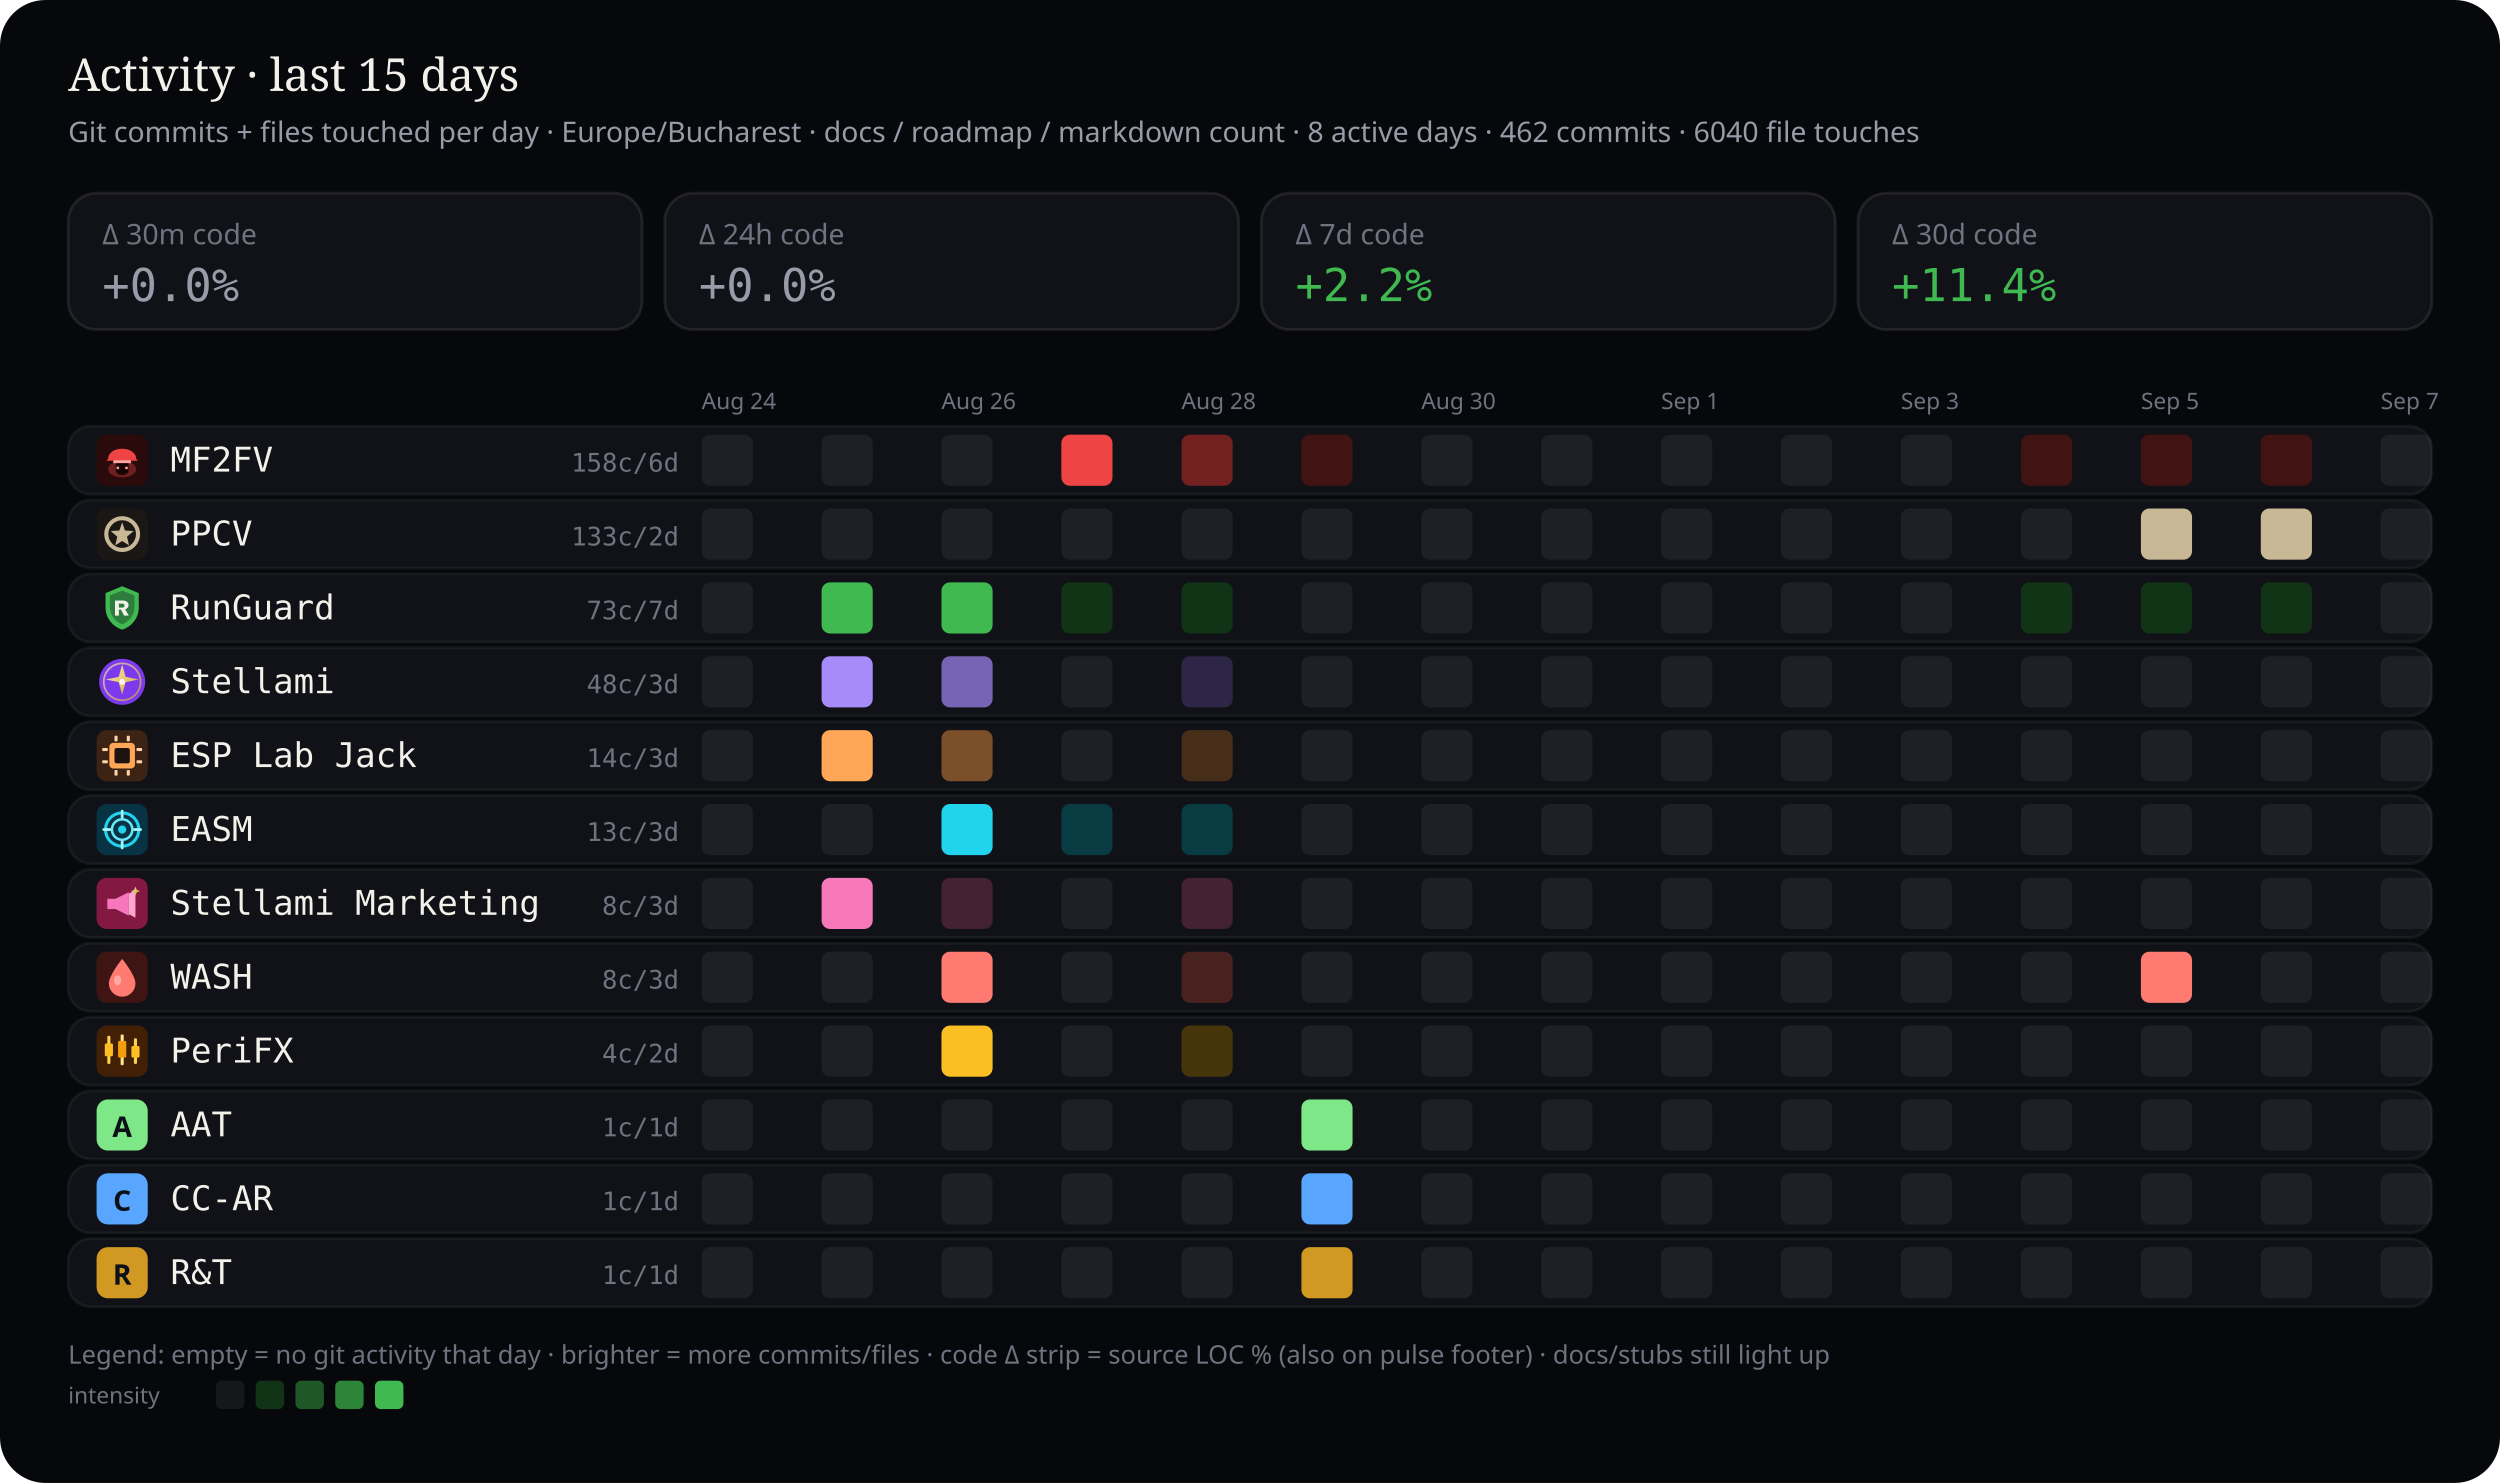
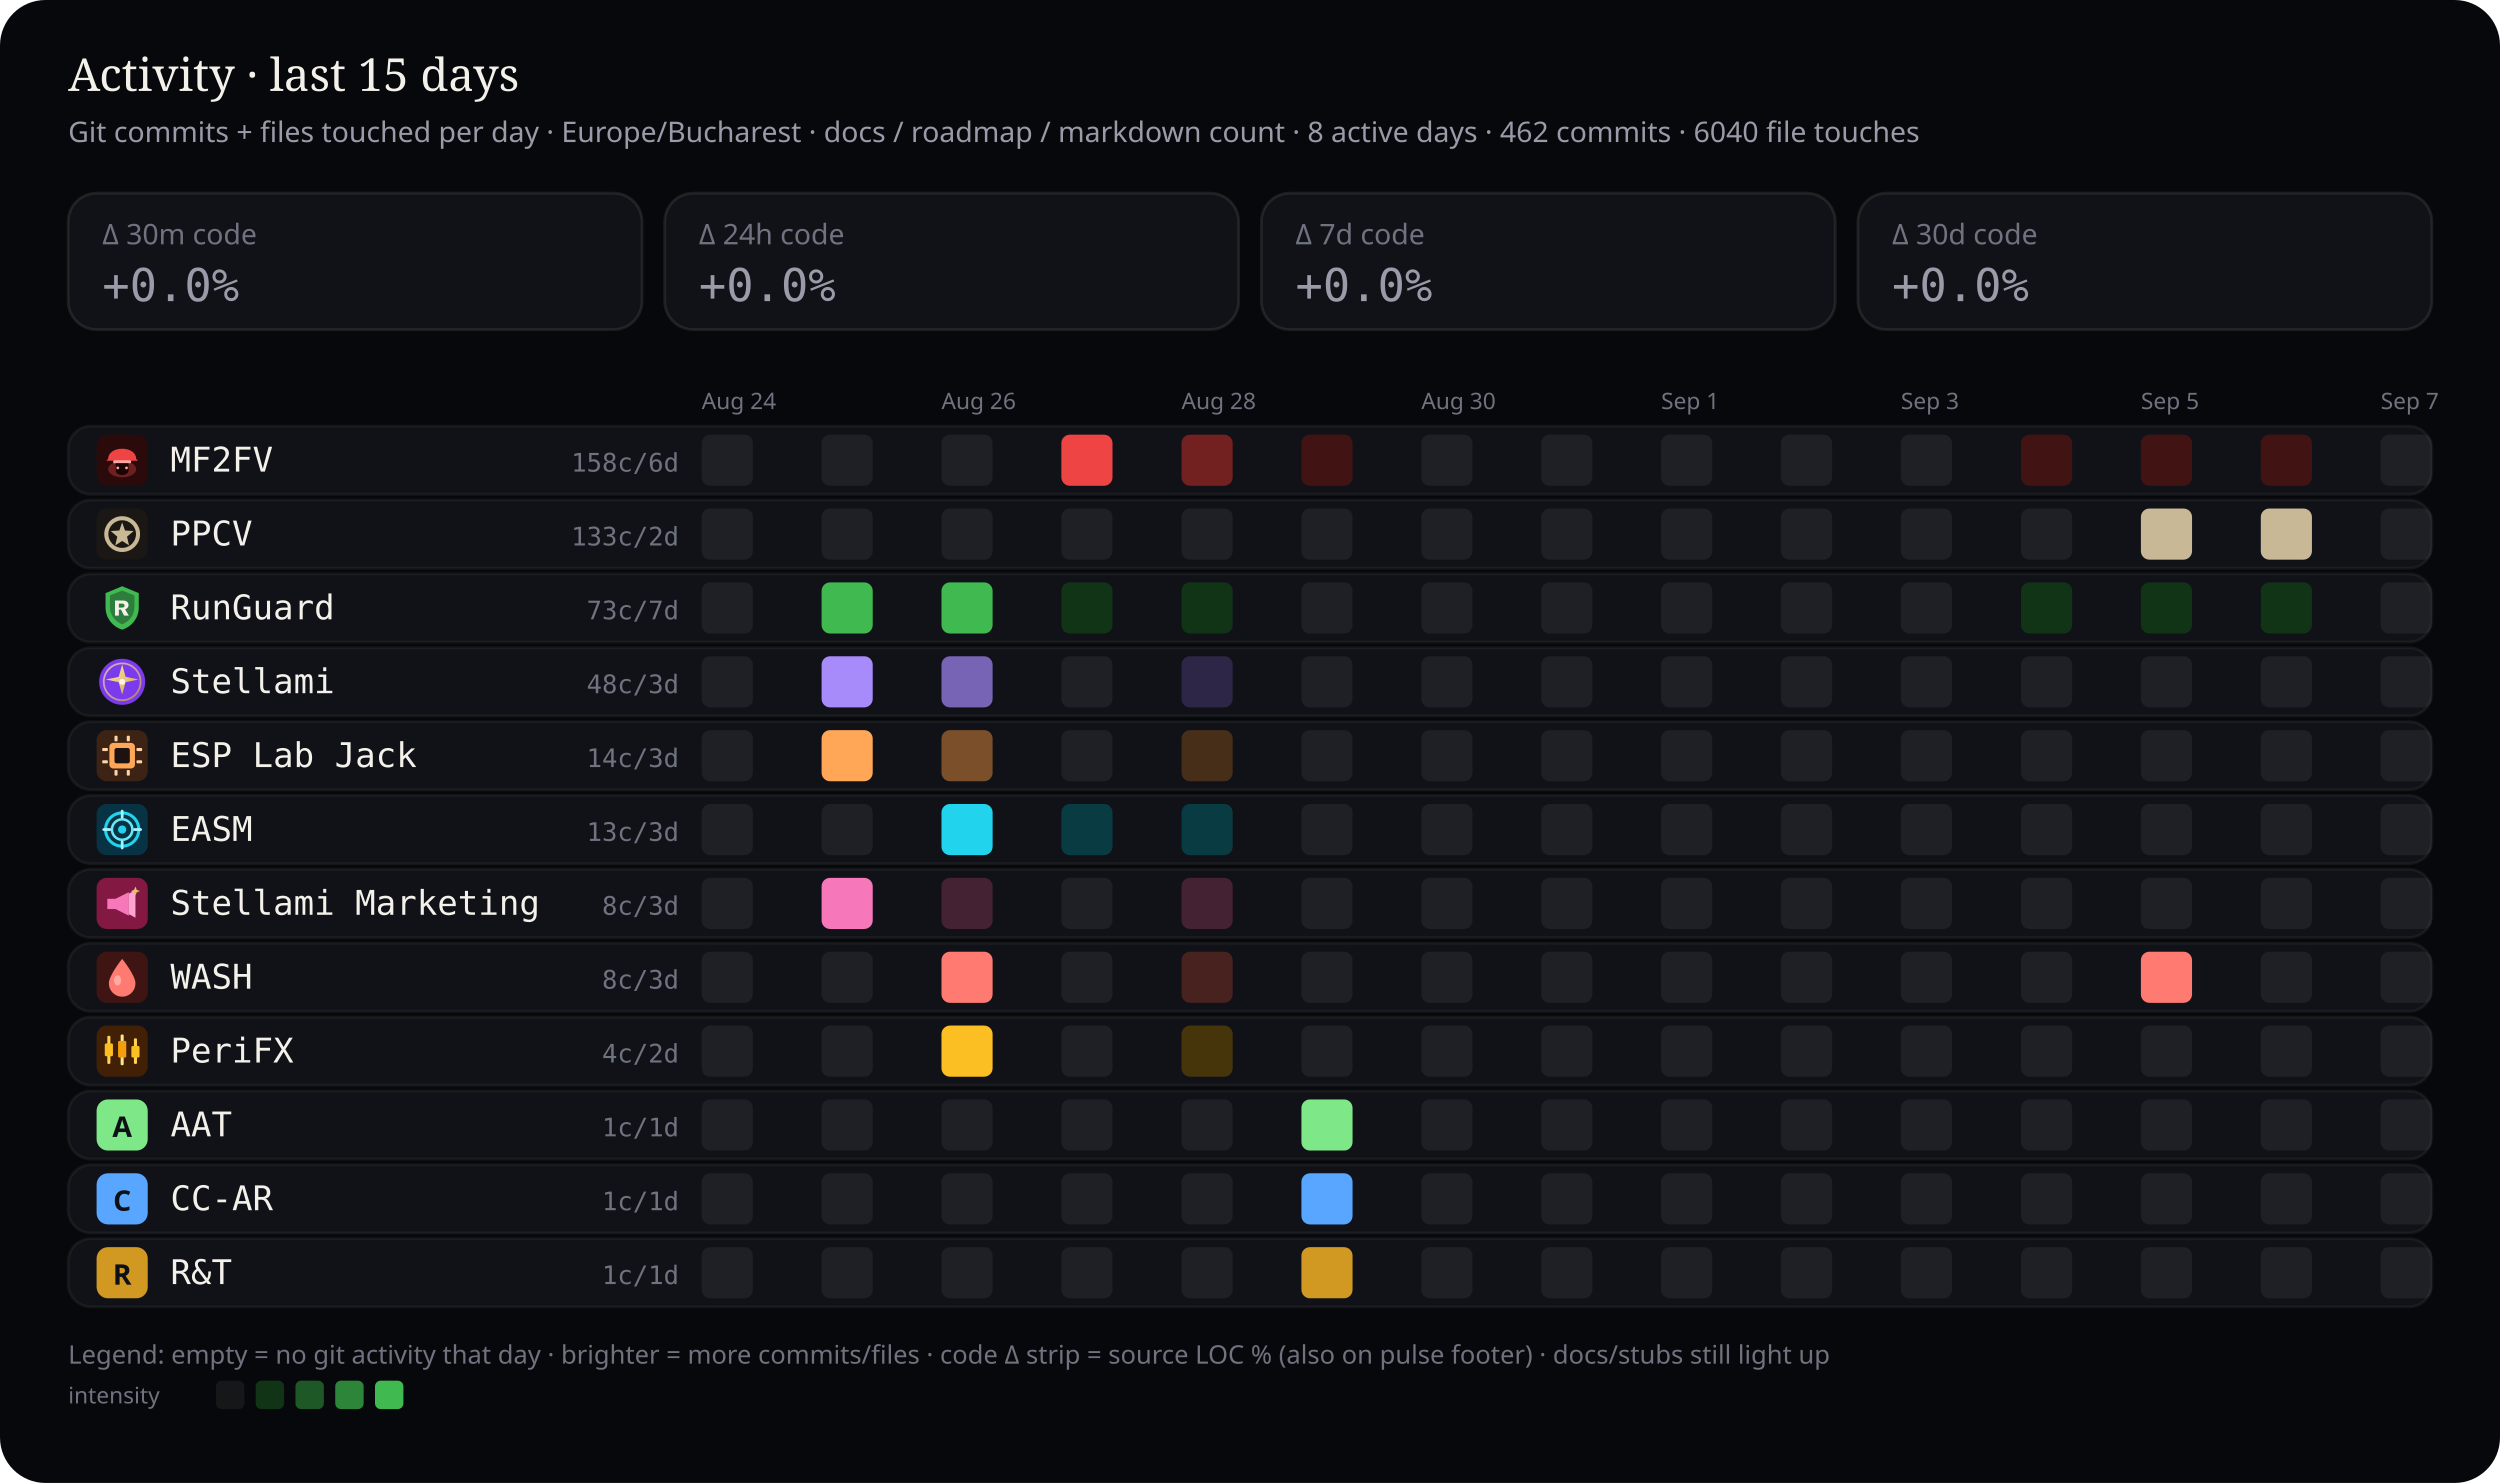
<svg xmlns="http://www.w3.org/2000/svg" viewBox="0 0 880 522" width="880" height="522" role="img" aria-label="Work activity last 15 days by stream — commits and files touched">
  <rect width="880" height="522" rx="16" fill="#07080b" />
  <text x="24" y="32" fill="#f4f1ea" font-size="16" font-family="ui-serif, Georgia, serif">Activity · last 15 days</text>
  <text x="24" y="50" fill="#9a9aa8" font-size="10" font-family="ui-sans-serif, system-ui, sans-serif">Git commits + files touched per day · Europe/Bucharest · docs / roadmap / markdown count · 8 active days · 462 commits · 6040 file touches</text>
  <defs>
    <clipPath id="wc-stream-label">
      <rect x="60.0" y="0" width="132.5" height="522" />
    </clipPath>
  </defs>
  <rect x="24" y="68" width="202" height="48" rx="10" fill="#101218" stroke="rgba(232,228,214,0.10)" />
  <text x="36" y="86" fill="#6f7380" font-size="10" font-family="ui-sans-serif, system-ui, sans-serif">Δ 30m code</text>
  <text x="36" y="106" fill="#9a9aa8" font-size="16" font-family="ui-monospace, SFMono-Regular, monospace">+0.0%</text>
  <rect x="234" y="68" width="202" height="48" rx="10" fill="#101218" stroke="rgba(232,228,214,0.10)" />
  <text x="246" y="86" fill="#6f7380" font-size="10" font-family="ui-sans-serif, system-ui, sans-serif">Δ 24h code</text>
  <text x="246" y="106" fill="#9a9aa8" font-size="16" font-family="ui-monospace, SFMono-Regular, monospace">+0.0%</text>
  <rect x="444" y="68" width="202" height="48" rx="10" fill="#101218" stroke="rgba(232,228,214,0.10)" />
  <text x="456" y="86" fill="#6f7380" font-size="10" font-family="ui-sans-serif, system-ui, sans-serif">Δ 7d code</text>
-   <text x="456" y="106" fill="#3fb950" font-size="16" font-family="ui-monospace, SFMono-Regular, monospace">+2.2%</text>
+   <text x="456" y="106" fill="#9a9aa8" font-size="16" font-family="ui-monospace, SFMono-Regular, monospace">+0.0%</text>
  <rect x="654" y="68" width="202" height="48" rx="10" fill="#101218" stroke="rgba(232,228,214,0.10)" />
  <text x="666" y="86" fill="#6f7380" font-size="10" font-family="ui-sans-serif, system-ui, sans-serif">Δ 30d code</text>
-   <text x="666" y="106" fill="#3fb950" font-size="16" font-family="ui-monospace, SFMono-Regular, monospace">+11.4%</text>
+   <text x="666" y="106" fill="#9a9aa8" font-size="16" font-family="ui-monospace, SFMono-Regular, monospace">+0.0%</text>
  <text x="247.0" y="144" fill="#6f7380" font-size="8" font-family="ui-sans-serif, system-ui, sans-serif">Aug 24</text>
  <text x="331.4" y="144" fill="#6f7380" font-size="8" font-family="ui-sans-serif, system-ui, sans-serif">Aug 26</text>
  <text x="415.9" y="144" fill="#6f7380" font-size="8" font-family="ui-sans-serif, system-ui, sans-serif">Aug 28</text>
  <text x="500.3" y="144" fill="#6f7380" font-size="8" font-family="ui-sans-serif, system-ui, sans-serif">Aug 30</text>
  <text x="584.7" y="144" fill="#6f7380" font-size="8" font-family="ui-sans-serif, system-ui, sans-serif">Sep 1</text>
  <text x="669.1" y="144" fill="#6f7380" font-size="8" font-family="ui-sans-serif, system-ui, sans-serif">Sep 3</text>
  <text x="753.6" y="144" fill="#6f7380" font-size="8" font-family="ui-sans-serif, system-ui, sans-serif">Sep 5</text>
  <text x="838.0" y="144" fill="#6f7380" font-size="8" font-family="ui-sans-serif, system-ui, sans-serif">Sep 7</text>
  <rect x="24" y="150" width="832" height="24" rx="8" fill="#101218" stroke="rgba(232,228,214,0.06)" />
  <g id="stream_logo_mf2fv" class="stream_logo" data-stream="mf2fv" transform="translate(34.0,153.0) scale(0.9)" opacity="1.0">
    <rect width="20" height="20" rx="4" fill="#2a0a0a" />
    <ellipse cx="10" cy="13.5" rx="5.5" ry="3.2" fill="#ef4444" opacity=".35" />
    <path fill="#ef4444" d="M4.5 9.5 C4.5 7.2 6.8 5.5 10 5.5 S15.5 7.2 15.5 9.5 L16.2 10.2 H3.8 Z" />
    <rect x="6.5" y="10" width="7" height="1.2" rx="0.4" fill="#fca5a5" />
    <path fill="#1a0505" d="M7.5 11.2 h5 v2.8 c0 1-1.1 1.8-2.5 1.8 s-2.5-.8-2.5-1.8 v-2.8z" />
    <circle cx="8.3" cy="13" r="0.55" fill="#fca5a5" />
    <circle cx="11.7" cy="13" r="0.55" fill="#fca5a5" />
  </g>
  <use class="stream_logo" data-stream="mf2fv" href="#stream_logo_mf2fv" x="34.0" y="153.0" width="18" height="18" opacity="0" />
  <text x="60" y="166" fill="#f4f1ea" font-size="12" font-family="ui-monospace, SFMono-Regular, monospace" clip-path="url(#wc-stream-label)">MF2FV</text>
  <text x="239" y="166" fill="#6f7380" font-size="9" text-anchor="end" font-family="ui-monospace, SFMono-Regular, monospace">158c/6d</text>
  <rect x="247.0" y="153.0" width="18.0" height="18.0" rx="3" fill="rgba(255,255,255,0.06)" />
  <rect x="289.2" y="153.0" width="18.0" height="18.0" rx="3" fill="rgba(255,255,255,0.06)" />
  <rect x="331.4" y="153.0" width="18.0" height="18.0" rx="3" fill="rgba(255,255,255,0.06)" />
  <rect x="373.6" y="153.0" width="18.0" height="18.0" rx="3" fill="#ef4444" />
  <rect x="415.9" y="153.0" width="18.0" height="18.0" rx="3" fill="#722020" />
  <rect x="458.1" y="153.0" width="18.0" height="18.0" rx="3" fill="#421313" />
  <rect x="500.3" y="153.0" width="18.0" height="18.0" rx="3" fill="rgba(255,255,255,0.06)" />
  <rect x="542.5" y="153.0" width="18.0" height="18.0" rx="3" fill="rgba(255,255,255,0.06)" />
  <rect x="584.7" y="153.0" width="18.0" height="18.0" rx="3" fill="rgba(255,255,255,0.06)" />
  <rect x="626.9" y="153.0" width="18.0" height="18.0" rx="3" fill="rgba(255,255,255,0.06)" />
  <rect x="669.1" y="153.0" width="18.0" height="18.0" rx="3" fill="rgba(255,255,255,0.06)" />
  <rect x="711.4" y="153.0" width="18.0" height="18.0" rx="3" fill="#421313" />
  <rect x="753.6" y="153.0" width="18.0" height="18.0" rx="3" fill="#421313" />
  <rect x="795.8" y="153.0" width="18.0" height="18.0" rx="3" fill="#421313" />
  <rect x="838.0" y="153.0" width="18.0" height="18.0" rx="3" fill="rgba(255,255,255,0.06)" />
  <rect x="24" y="176" width="832" height="24" rx="8" fill="#101218" stroke="rgba(232,228,214,0.06)" />
  <g id="stream_logo_ppcv" class="stream_logo" data-stream="ppcv" transform="translate(34.0,179.0) scale(0.9)" opacity="1.0">
    <rect width="20" height="20" rx="4" fill="#1a1714" />
    <circle cx="10" cy="10" r="6.2" fill="none" stroke="#c9b896" stroke-width="1.6" />
    <path fill="#c9b896" d="M10 5.4 L11.1 8.6 L14.5 8.8 L11.9 11 L12.7 14.4 L10 12.7 L7.3 14.4 L8.1 11 L5.5 8.8 L8.9 8.6 Z" />
  </g>
  <use class="stream_logo" data-stream="ppcv" href="#stream_logo_ppcv" x="34.0" y="179.0" width="18" height="18" opacity="0" />
  <text x="60" y="192" fill="#f4f1ea" font-size="12" font-family="ui-monospace, SFMono-Regular, monospace" clip-path="url(#wc-stream-label)">PPCV</text>
  <text x="239" y="192" fill="#6f7380" font-size="9" text-anchor="end" font-family="ui-monospace, SFMono-Regular, monospace">133c/2d</text>
  <rect x="247.0" y="179.0" width="18.0" height="18.0" rx="3" fill="rgba(255,255,255,0.06)" />
  <rect x="289.2" y="179.0" width="18.0" height="18.0" rx="3" fill="rgba(255,255,255,0.06)" />
  <rect x="331.4" y="179.0" width="18.0" height="18.0" rx="3" fill="rgba(255,255,255,0.06)" />
  <rect x="373.6" y="179.0" width="18.0" height="18.0" rx="3" fill="rgba(255,255,255,0.06)" />
  <rect x="415.9" y="179.0" width="18.0" height="18.0" rx="3" fill="rgba(255,255,255,0.06)" />
  <rect x="458.1" y="179.0" width="18.0" height="18.0" rx="3" fill="rgba(255,255,255,0.06)" />
  <rect x="500.3" y="179.0" width="18.0" height="18.0" rx="3" fill="rgba(255,255,255,0.06)" />
  <rect x="542.5" y="179.0" width="18.0" height="18.0" rx="3" fill="rgba(255,255,255,0.06)" />
  <rect x="584.7" y="179.0" width="18.0" height="18.0" rx="3" fill="rgba(255,255,255,0.06)" />
  <rect x="626.9" y="179.0" width="18.0" height="18.0" rx="3" fill="rgba(255,255,255,0.06)" />
  <rect x="669.1" y="179.0" width="18.0" height="18.0" rx="3" fill="rgba(255,255,255,0.06)" />
  <rect x="711.4" y="179.0" width="18.0" height="18.0" rx="3" fill="rgba(255,255,255,0.06)" />
  <rect x="753.6" y="179.0" width="18.0" height="18.0" rx="3" fill="#c9b896" />
  <rect x="795.8" y="179.0" width="18.0" height="18.0" rx="3" fill="#c9b896" />
  <rect x="838.0" y="179.0" width="18.0" height="18.0" rx="3" fill="rgba(255,255,255,0.06)" />
  <rect x="24" y="202" width="832" height="24" rx="8" fill="#101218" stroke="rgba(232,228,214,0.06)" />
  <g id="stream_logo_runguard" class="stream_logo" data-stream="runguard" transform="translate(34.0,205.0) scale(0.9)" opacity="1.0">
    <path fill="#3fb950" d="M10 1.5 L16.5 4.2 V9.8 C16.5 14.1 13.6 17.4 10 18.5 C6.4 17.4 3.5 14.1 3.5 9.8 V4.2 Z" />
    <path fill="#0d1117" fill-opacity=".35" d="M10 3.2 L14.8 5.1 V9.7 C14.8 12.9 12.6 15.4 10 16.4 C7.4 15.4 5.2 12.9 5.2 9.7 V5.1 Z" />
    <path fill="#f4f1ea" d="M7.2 7.1h3.1c1.35 0 2.2.7 2.2 1.75 0 .85-.5 1.45-1.35 1.65L12.6 13h-1.85l-1.2-2.35H8.7V13H7.2V7.1zm1.5 1.2v1.55h1.35c.55 0 .9-.28.9-.75s-.35-.8-.9-.8H8.7z" />
  </g>
  <use class="stream_logo" data-stream="runguard" href="#stream_logo_runguard" x="34.0" y="205.0" width="18" height="18" opacity="0" />
  <text x="60" y="218" fill="#f4f1ea" font-size="12" font-family="ui-monospace, SFMono-Regular, monospace" clip-path="url(#wc-stream-label)">RunGuard</text>
  <text x="239" y="218" fill="#6f7380" font-size="9" text-anchor="end" font-family="ui-monospace, SFMono-Regular, monospace">73c/7d</text>
  <rect x="247.0" y="205.0" width="18.0" height="18.0" rx="3" fill="rgba(255,255,255,0.06)" />
  <rect x="289.2" y="205.0" width="18.0" height="18.0" rx="3" fill="#3fb950" />
  <rect x="331.4" y="205.0" width="18.0" height="18.0" rx="3" fill="#3fb950" />
  <rect x="373.6" y="205.0" width="18.0" height="18.0" rx="3" fill="#113316" />
  <rect x="415.9" y="205.0" width="18.0" height="18.0" rx="3" fill="#113316" />
  <rect x="458.1" y="205.0" width="18.0" height="18.0" rx="3" fill="rgba(255,255,255,0.06)" />
  <rect x="500.3" y="205.0" width="18.0" height="18.0" rx="3" fill="rgba(255,255,255,0.06)" />
  <rect x="542.5" y="205.0" width="18.0" height="18.0" rx="3" fill="rgba(255,255,255,0.06)" />
  <rect x="584.7" y="205.0" width="18.0" height="18.0" rx="3" fill="rgba(255,255,255,0.06)" />
  <rect x="626.9" y="205.0" width="18.0" height="18.0" rx="3" fill="rgba(255,255,255,0.06)" />
  <rect x="669.1" y="205.0" width="18.0" height="18.0" rx="3" fill="rgba(255,255,255,0.06)" />
  <rect x="711.4" y="205.0" width="18.0" height="18.0" rx="3" fill="#113316" />
  <rect x="753.6" y="205.0" width="18.0" height="18.0" rx="3" fill="#113316" />
  <rect x="795.8" y="205.0" width="18.0" height="18.0" rx="3" fill="#113316" />
  <rect x="838.0" y="205.0" width="18.0" height="18.0" rx="3" fill="rgba(255,255,255,0.06)" />
  <rect x="24" y="228" width="832" height="24" rx="8" fill="#101218" stroke="rgba(232,228,214,0.06)" />
  <g id="stream_logo_stellami" class="stream_logo" data-stream="stellami" transform="translate(34.0,231.0) scale(0.9)" opacity="1.0">
    <defs>
      <linearGradient id="stream_logo_stellami-stellami-gold" x1="0%" y1="0%" x2="100%" y2="100%">
        <stop offset="0%" stop-color="#f5e6a8" />
        <stop offset="55%" stop-color="#e8c57a" />
        <stop offset="100%" stop-color="#c9a227" />
      </linearGradient>
    </defs>
    <circle cx="10" cy="10" r="9" fill="#7c3aed" />
    <circle cx="10" cy="10" r="7.2" fill="none" stroke="url(#stream_logo_stellami-stellami-gold)" stroke-width="0.7" opacity=".7" />
    <path fill="url(#stream_logo_stellami-stellami-gold)" d="M10 3.2 L11.35 8.05 L16.4 9.1 L11.35 10.15 L10 15 L8.65 10.15 L3.6 9.1 L8.65 8.05 Z" />
    <circle cx="10" cy="10" r="1.15" fill="#fff8e8" />
  </g>
  <use class="stream_logo" data-stream="stellami" href="#stream_logo_stellami" x="34.0" y="231.0" width="18" height="18" opacity="0" />
  <text x="60" y="244" fill="#f4f1ea" font-size="12" font-family="ui-monospace, SFMono-Regular, monospace" clip-path="url(#wc-stream-label)">Stellami</text>
  <text x="239" y="244" fill="#6f7380" font-size="9" text-anchor="end" font-family="ui-monospace, SFMono-Regular, monospace">48c/3d</text>
  <rect x="247.0" y="231.0" width="18.0" height="18.0" rx="3" fill="rgba(255,255,255,0.06)" />
  <rect x="289.2" y="231.0" width="18.0" height="18.0" rx="3" fill="#a78bfa" />
  <rect x="331.4" y="231.0" width="18.0" height="18.0" rx="3" fill="#7864b4" />
  <rect x="373.6" y="231.0" width="18.0" height="18.0" rx="3" fill="rgba(255,255,255,0.06)" />
  <rect x="415.9" y="231.0" width="18.0" height="18.0" rx="3" fill="#2e2646" />
  <rect x="458.1" y="231.0" width="18.0" height="18.0" rx="3" fill="rgba(255,255,255,0.06)" />
  <rect x="500.3" y="231.0" width="18.0" height="18.0" rx="3" fill="rgba(255,255,255,0.06)" />
  <rect x="542.5" y="231.0" width="18.0" height="18.0" rx="3" fill="rgba(255,255,255,0.06)" />
  <rect x="584.7" y="231.0" width="18.0" height="18.0" rx="3" fill="rgba(255,255,255,0.06)" />
  <rect x="626.9" y="231.0" width="18.0" height="18.0" rx="3" fill="rgba(255,255,255,0.06)" />
  <rect x="669.1" y="231.0" width="18.0" height="18.0" rx="3" fill="rgba(255,255,255,0.06)" />
  <rect x="711.4" y="231.0" width="18.0" height="18.0" rx="3" fill="rgba(255,255,255,0.06)" />
  <rect x="753.6" y="231.0" width="18.0" height="18.0" rx="3" fill="rgba(255,255,255,0.06)" />
  <rect x="795.8" y="231.0" width="18.0" height="18.0" rx="3" fill="rgba(255,255,255,0.06)" />
  <rect x="838.0" y="231.0" width="18.0" height="18.0" rx="3" fill="rgba(255,255,255,0.06)" />
  <rect x="24" y="254" width="832" height="24" rx="8" fill="#101218" stroke="rgba(232,228,214,0.06)" />
  <g id="stream_logo_esp-lab-jack" class="stream_logo" data-stream="esp-lab-jack" transform="translate(34.0,257.0) scale(0.9)" opacity="1.0">
    <rect width="20" height="20" rx="4" fill="#3d2314" />
    <rect x="5" y="5" width="10" height="10" rx="1.5" fill="#ffa657" />
    <rect x="7" y="7" width="6" height="6" rx="0.8" fill="#1c1210" />
    <rect x="2.2" y="7" width="2.2" height="1.2" rx="0.3" fill="#ffd4a8" />
    <rect x="2.2" y="11.8" width="2.2" height="1.2" rx="0.3" fill="#ffd4a8" />
    <rect x="15.6" y="7" width="2.2" height="1.2" rx="0.3" fill="#ffd4a8" />
    <rect x="15.6" y="11.8" width="2.2" height="1.2" rx="0.3" fill="#ffd4a8" />
    <rect x="7" y="2.2" width="1.2" height="2.2" rx="0.3" fill="#ffd4a8" />
    <rect x="11.8" y="2.2" width="1.2" height="2.2" rx="0.3" fill="#ffd4a8" />
    <rect x="7" y="15.6" width="1.2" height="2.2" rx="0.3" fill="#ffd4a8" />
    <rect x="11.8" y="15.6" width="1.2" height="2.2" rx="0.3" fill="#ffd4a8" />
  </g>
  <use class="stream_logo" data-stream="esp-lab-jack" href="#stream_logo_esp-lab-jack" x="34.0" y="257.0" width="18" height="18" opacity="0" />
  <text x="60" y="270" fill="#f4f1ea" font-size="12" font-family="ui-monospace, SFMono-Regular, monospace" clip-path="url(#wc-stream-label)">ESP Lab Jack</text>
  <text x="239" y="270" fill="#6f7380" font-size="9" text-anchor="end" font-family="ui-monospace, SFMono-Regular, monospace">14c/3d</text>
  <rect x="247.0" y="257.0" width="18.0" height="18.0" rx="3" fill="rgba(255,255,255,0.06)" />
  <rect x="289.2" y="257.0" width="18.0" height="18.0" rx="3" fill="#ffa657" />
  <rect x="331.4" y="257.0" width="18.0" height="18.0" rx="3" fill="#7a4f29" />
  <rect x="373.6" y="257.0" width="18.0" height="18.0" rx="3" fill="rgba(255,255,255,0.06)" />
  <rect x="415.9" y="257.0" width="18.0" height="18.0" rx="3" fill="#472e18" />
  <rect x="458.1" y="257.0" width="18.0" height="18.0" rx="3" fill="rgba(255,255,255,0.06)" />
  <rect x="500.3" y="257.0" width="18.0" height="18.0" rx="3" fill="rgba(255,255,255,0.06)" />
  <rect x="542.5" y="257.0" width="18.0" height="18.0" rx="3" fill="rgba(255,255,255,0.06)" />
  <rect x="584.7" y="257.0" width="18.0" height="18.0" rx="3" fill="rgba(255,255,255,0.06)" />
  <rect x="626.9" y="257.0" width="18.0" height="18.0" rx="3" fill="rgba(255,255,255,0.06)" />
  <rect x="669.1" y="257.0" width="18.0" height="18.0" rx="3" fill="rgba(255,255,255,0.06)" />
  <rect x="711.4" y="257.0" width="18.0" height="18.0" rx="3" fill="rgba(255,255,255,0.06)" />
  <rect x="753.6" y="257.0" width="18.0" height="18.0" rx="3" fill="rgba(255,255,255,0.06)" />
  <rect x="795.8" y="257.0" width="18.0" height="18.0" rx="3" fill="rgba(255,255,255,0.06)" />
  <rect x="838.0" y="257.0" width="18.0" height="18.0" rx="3" fill="rgba(255,255,255,0.06)" />
  <rect x="24" y="280" width="832" height="24" rx="8" fill="#101218" stroke="rgba(232,228,214,0.06)" />
  <g id="stream_logo_easm" class="stream_logo" data-stream="easm" transform="translate(34.0,283.0) scale(0.9)" opacity="1.0">
    <rect width="20" height="20" rx="4" fill="#083344" />
    <circle cx="10" cy="10" r="6.5" fill="none" stroke="#22d3ee" stroke-width="1.2" />
    <circle cx="10" cy="10" r="4" fill="none" stroke="#67e8f9" stroke-width="1" />
    <circle cx="10" cy="10" r="1.6" fill="#22d3ee" />
    <path d="M10 2.8 V5.2 M10 14.8 V17.2 M2.8 10 H5.2 M14.8 10 H17.2" stroke="#a5f3fc" stroke-width="1.1" stroke-linecap="round" />
  </g>
  <use class="stream_logo" data-stream="easm" href="#stream_logo_easm" x="34.0" y="283.0" width="18" height="18" opacity="0" />
  <text x="60" y="296" fill="#f4f1ea" font-size="12" font-family="ui-monospace, SFMono-Regular, monospace" clip-path="url(#wc-stream-label)">EASM</text>
  <text x="239" y="296" fill="#6f7380" font-size="9" text-anchor="end" font-family="ui-monospace, SFMono-Regular, monospace">13c/3d</text>
  <rect x="247.0" y="283.0" width="18.0" height="18.0" rx="3" fill="rgba(255,255,255,0.06)" />
  <rect x="289.2" y="283.0" width="18.0" height="18.0" rx="3" fill="rgba(255,255,255,0.06)" />
  <rect x="331.4" y="283.0" width="18.0" height="18.0" rx="3" fill="#22d3ee" />
  <rect x="373.6" y="283.0" width="18.0" height="18.0" rx="3" fill="#093b42" />
  <rect x="415.9" y="283.0" width="18.0" height="18.0" rx="3" fill="#093b42" />
  <rect x="458.1" y="283.0" width="18.0" height="18.0" rx="3" fill="rgba(255,255,255,0.06)" />
  <rect x="500.3" y="283.0" width="18.0" height="18.0" rx="3" fill="rgba(255,255,255,0.06)" />
  <rect x="542.5" y="283.0" width="18.0" height="18.0" rx="3" fill="rgba(255,255,255,0.06)" />
  <rect x="584.7" y="283.0" width="18.0" height="18.0" rx="3" fill="rgba(255,255,255,0.06)" />
  <rect x="626.9" y="283.0" width="18.0" height="18.0" rx="3" fill="rgba(255,255,255,0.06)" />
  <rect x="669.1" y="283.0" width="18.0" height="18.0" rx="3" fill="rgba(255,255,255,0.06)" />
  <rect x="711.4" y="283.0" width="18.0" height="18.0" rx="3" fill="rgba(255,255,255,0.06)" />
  <rect x="753.6" y="283.0" width="18.0" height="18.0" rx="3" fill="rgba(255,255,255,0.06)" />
  <rect x="795.8" y="283.0" width="18.0" height="18.0" rx="3" fill="rgba(255,255,255,0.06)" />
  <rect x="838.0" y="283.0" width="18.0" height="18.0" rx="3" fill="rgba(255,255,255,0.06)" />
  <rect x="24" y="306" width="832" height="24" rx="8" fill="#101218" stroke="rgba(232,228,214,0.06)" />
  <g id="stream_logo_stellami-marketing" class="stream_logo" data-stream="stellami-marketing" transform="translate(34.0,309.0) scale(0.9)" opacity="1.0">
    <defs>
      <linearGradient id="stream_logo_stellami-marketing-smkt-gold" x1="0%" y1="0%" x2="100%" y2="100%">
        <stop offset="0%" stop-color="#f5e6a8" />
        <stop offset="100%" stop-color="#c9a227" />
      </linearGradient>
    </defs>
    <rect width="20" height="20" rx="4" fill="#831843" />
    <path fill="#f778ba" d="M4.2 8.2h3.2l5.2-2.6v9.2l-5.2-2.6H4.2z" />
    <path fill="#fda4d0" d="M12.6 6.2l2.6-1.4v10.8l-2.6-1.4z" />
    <path fill="url(#stream_logo_stellami-marketing-smkt-gold)" d="M15.2 3.4 L15.7 4.7 L17 5.2 L15.7 5.7 L15.2 7 L14.7 5.7 L13.4 5.2 L14.7 4.7 Z" />
  </g>
  <use class="stream_logo" data-stream="stellami-marketing" href="#stream_logo_stellami-marketing" x="34.0" y="309.0" width="18" height="18" opacity="0" />
  <text x="60" y="322" fill="#f4f1ea" font-size="12" font-family="ui-monospace, SFMono-Regular, monospace" clip-path="url(#wc-stream-label)">Stellami Marketing</text>
  <text x="239" y="322" fill="#6f7380" font-size="9" text-anchor="end" font-family="ui-monospace, SFMono-Regular, monospace">8c/3d</text>
  <rect x="247.0" y="309.0" width="18.0" height="18.0" rx="3" fill="rgba(255,255,255,0.06)" />
  <rect x="289.2" y="309.0" width="18.0" height="18.0" rx="3" fill="#f778ba" />
  <rect x="331.4" y="309.0" width="18.0" height="18.0" rx="3" fill="#452134" />
  <rect x="373.6" y="309.0" width="18.0" height="18.0" rx="3" fill="rgba(255,255,255,0.06)" />
  <rect x="415.9" y="309.0" width="18.0" height="18.0" rx="3" fill="#452134" />
  <rect x="458.1" y="309.0" width="18.0" height="18.0" rx="3" fill="rgba(255,255,255,0.06)" />
  <rect x="500.3" y="309.0" width="18.0" height="18.0" rx="3" fill="rgba(255,255,255,0.06)" />
  <rect x="542.5" y="309.0" width="18.0" height="18.0" rx="3" fill="rgba(255,255,255,0.06)" />
  <rect x="584.7" y="309.0" width="18.0" height="18.0" rx="3" fill="rgba(255,255,255,0.06)" />
  <rect x="626.9" y="309.0" width="18.0" height="18.0" rx="3" fill="rgba(255,255,255,0.06)" />
  <rect x="669.1" y="309.0" width="18.0" height="18.0" rx="3" fill="rgba(255,255,255,0.06)" />
  <rect x="711.4" y="309.0" width="18.0" height="18.0" rx="3" fill="rgba(255,255,255,0.06)" />
  <rect x="753.6" y="309.0" width="18.0" height="18.0" rx="3" fill="rgba(255,255,255,0.06)" />
  <rect x="795.8" y="309.0" width="18.0" height="18.0" rx="3" fill="rgba(255,255,255,0.06)" />
  <rect x="838.0" y="309.0" width="18.0" height="18.0" rx="3" fill="rgba(255,255,255,0.06)" />
  <rect x="24" y="332" width="832" height="24" rx="8" fill="#101218" stroke="rgba(232,228,214,0.06)" />
  <g id="stream_logo_wash" class="stream_logo" data-stream="wash" transform="translate(34.0,335.0) scale(0.9)" opacity="1.0">
    <rect width="20" height="20" rx="4" fill="#3f1513" />
    <path fill="#ff7b72" d="M10 2.8 C10 2.8 15.2 9.2 15.2 12.4 A5.2 5.2 0 0 1 4.8 12.4 C4.8 9.2 10 2.8 10 2.8 Z" />
    <ellipse cx="8.2" cy="11.2" rx="1.4" ry="2" fill="#ffd0cc" opacity=".55" />
  </g>
  <use class="stream_logo" data-stream="wash" href="#stream_logo_wash" x="34.0" y="335.0" width="18" height="18" opacity="0" />
  <text x="60" y="348" fill="#f4f1ea" font-size="12" font-family="ui-monospace, SFMono-Regular, monospace" clip-path="url(#wc-stream-label)">WASH</text>
  <text x="239" y="348" fill="#6f7380" font-size="9" text-anchor="end" font-family="ui-monospace, SFMono-Regular, monospace">8c/3d</text>
  <rect x="247.0" y="335.0" width="18.0" height="18.0" rx="3" fill="rgba(255,255,255,0.06)" />
  <rect x="289.2" y="335.0" width="18.0" height="18.0" rx="3" fill="rgba(255,255,255,0.06)" />
  <rect x="331.4" y="335.0" width="18.0" height="18.0" rx="3" fill="#ff7b72" />
  <rect x="373.6" y="335.0" width="18.0" height="18.0" rx="3" fill="rgba(255,255,255,0.06)" />
  <rect x="415.9" y="335.0" width="18.0" height="18.0" rx="3" fill="#47221f" />
  <rect x="458.1" y="335.0" width="18.0" height="18.0" rx="3" fill="rgba(255,255,255,0.06)" />
  <rect x="500.3" y="335.0" width="18.0" height="18.0" rx="3" fill="rgba(255,255,255,0.06)" />
  <rect x="542.5" y="335.0" width="18.0" height="18.0" rx="3" fill="rgba(255,255,255,0.06)" />
  <rect x="584.7" y="335.0" width="18.0" height="18.0" rx="3" fill="rgba(255,255,255,0.06)" />
  <rect x="626.9" y="335.0" width="18.0" height="18.0" rx="3" fill="rgba(255,255,255,0.06)" />
  <rect x="669.1" y="335.0" width="18.0" height="18.0" rx="3" fill="rgba(255,255,255,0.06)" />
  <rect x="711.4" y="335.0" width="18.0" height="18.0" rx="3" fill="rgba(255,255,255,0.06)" />
  <rect x="753.6" y="335.0" width="18.0" height="18.0" rx="3" fill="#ff7b72" />
  <rect x="795.8" y="335.0" width="18.0" height="18.0" rx="3" fill="rgba(255,255,255,0.06)" />
  <rect x="838.0" y="335.0" width="18.0" height="18.0" rx="3" fill="rgba(255,255,255,0.06)" />
  <rect x="24" y="358" width="832" height="24" rx="8" fill="#101218" stroke="rgba(232,228,214,0.06)" />
  <g id="stream_logo_peri" class="stream_logo" data-stream="peri" transform="translate(34.0,361.0) scale(0.9)" opacity="1.0">
    <rect width="20" height="20" rx="4" fill="#422006" />
    <rect x="4.2" y="4" width="1.2" height="11" rx="0.4" fill="#fcd34d" />
    <rect x="3.2" y="7" width="3.2" height="5" rx="0.5" fill="#fbbf24" />
    <rect x="9.4" y="3.5" width="1.2" height="12" rx="0.4" fill="#fde68a" />
    <rect x="8.4" y="6" width="3.2" height="6.5" rx="0.5" fill="#f59e0b" />
    <rect x="14.6" y="5" width="1.2" height="10" rx="0.4" fill="#fcd34d" />
    <rect x="13.6" y="8" width="3.2" height="4.5" rx="0.5" fill="#fbbf24" />
  </g>
  <use class="stream_logo" data-stream="peri" href="#stream_logo_peri" x="34.0" y="361.0" width="18" height="18" opacity="0" />
  <text x="60" y="374" fill="#f4f1ea" font-size="12" font-family="ui-monospace, SFMono-Regular, monospace" clip-path="url(#wc-stream-label)">PeriFX</text>
  <text x="239" y="374" fill="#6f7380" font-size="9" text-anchor="end" font-family="ui-monospace, SFMono-Regular, monospace">4c/2d</text>
  <rect x="247.0" y="361.0" width="18.0" height="18.0" rx="3" fill="rgba(255,255,255,0.06)" />
  <rect x="289.2" y="361.0" width="18.0" height="18.0" rx="3" fill="rgba(255,255,255,0.06)" />
  <rect x="331.4" y="361.0" width="18.0" height="18.0" rx="3" fill="#fbbf24" />
  <rect x="373.6" y="361.0" width="18.0" height="18.0" rx="3" fill="rgba(255,255,255,0.06)" />
  <rect x="415.9" y="361.0" width="18.0" height="18.0" rx="3" fill="#46350a" />
  <rect x="458.1" y="361.0" width="18.0" height="18.0" rx="3" fill="rgba(255,255,255,0.06)" />
  <rect x="500.3" y="361.0" width="18.0" height="18.0" rx="3" fill="rgba(255,255,255,0.06)" />
  <rect x="542.5" y="361.0" width="18.0" height="18.0" rx="3" fill="rgba(255,255,255,0.06)" />
  <rect x="584.7" y="361.0" width="18.0" height="18.0" rx="3" fill="rgba(255,255,255,0.06)" />
  <rect x="626.9" y="361.0" width="18.0" height="18.0" rx="3" fill="rgba(255,255,255,0.06)" />
  <rect x="669.1" y="361.0" width="18.0" height="18.0" rx="3" fill="rgba(255,255,255,0.06)" />
  <rect x="711.4" y="361.0" width="18.0" height="18.0" rx="3" fill="rgba(255,255,255,0.06)" />
  <rect x="753.6" y="361.0" width="18.0" height="18.0" rx="3" fill="rgba(255,255,255,0.06)" />
  <rect x="795.8" y="361.0" width="18.0" height="18.0" rx="3" fill="rgba(255,255,255,0.06)" />
  <rect x="838.0" y="361.0" width="18.0" height="18.0" rx="3" fill="rgba(255,255,255,0.06)" />
  <rect x="24" y="384" width="832" height="24" rx="8" fill="#101218" stroke="rgba(232,228,214,0.06)" />
  <g id="stream_logo_aat" class="stream_logo" data-stream="aat" opacity="1.0">
    <rect x="34.0" y="387.0" width="18" height="18" rx="4" fill="#7ee787" />
    <text x="43.0" y="400.2" text-anchor="middle" fill="#0d1117" font-size="10" font-family="ui-sans-serif, system-ui, sans-serif" font-weight="700">A</text>
  </g>
  <text x="60" y="400" fill="#f4f1ea" font-size="12" font-family="ui-monospace, SFMono-Regular, monospace" clip-path="url(#wc-stream-label)">AAT</text>
  <text x="239" y="400" fill="#6f7380" font-size="9" text-anchor="end" font-family="ui-monospace, SFMono-Regular, monospace">1c/1d</text>
  <rect x="247.0" y="387.0" width="18.0" height="18.0" rx="3" fill="rgba(255,255,255,0.06)" />
  <rect x="289.2" y="387.0" width="18.0" height="18.0" rx="3" fill="rgba(255,255,255,0.06)" />
  <rect x="331.4" y="387.0" width="18.0" height="18.0" rx="3" fill="rgba(255,255,255,0.06)" />
  <rect x="373.6" y="387.0" width="18.0" height="18.0" rx="3" fill="rgba(255,255,255,0.06)" />
  <rect x="415.9" y="387.0" width="18.0" height="18.0" rx="3" fill="rgba(255,255,255,0.06)" />
  <rect x="458.1" y="387.0" width="18.0" height="18.0" rx="3" fill="#7ee787" />
  <rect x="500.3" y="387.0" width="18.0" height="18.0" rx="3" fill="rgba(255,255,255,0.06)" />
  <rect x="542.5" y="387.0" width="18.0" height="18.0" rx="3" fill="rgba(255,255,255,0.06)" />
  <rect x="584.7" y="387.0" width="18.0" height="18.0" rx="3" fill="rgba(255,255,255,0.06)" />
  <rect x="626.9" y="387.0" width="18.0" height="18.0" rx="3" fill="rgba(255,255,255,0.06)" />
  <rect x="669.1" y="387.0" width="18.0" height="18.0" rx="3" fill="rgba(255,255,255,0.06)" />
  <rect x="711.4" y="387.0" width="18.0" height="18.0" rx="3" fill="rgba(255,255,255,0.06)" />
  <rect x="753.6" y="387.0" width="18.0" height="18.0" rx="3" fill="rgba(255,255,255,0.06)" />
  <rect x="795.8" y="387.0" width="18.0" height="18.0" rx="3" fill="rgba(255,255,255,0.06)" />
  <rect x="838.0" y="387.0" width="18.0" height="18.0" rx="3" fill="rgba(255,255,255,0.06)" />
  <rect x="24" y="410" width="832" height="24" rx="8" fill="#101218" stroke="rgba(232,228,214,0.06)" />
  <g id="stream_logo_cc-ar" class="stream_logo" data-stream="cc-ar" opacity="1.0">
    <rect x="34.0" y="413.0" width="18" height="18" rx="4" fill="#58a6ff" />
    <text x="43.0" y="426.2" text-anchor="middle" fill="#0d1117" font-size="10" font-family="ui-sans-serif, system-ui, sans-serif" font-weight="700">C</text>
  </g>
  <text x="60" y="426" fill="#f4f1ea" font-size="12" font-family="ui-monospace, SFMono-Regular, monospace" clip-path="url(#wc-stream-label)">CC-AR</text>
  <text x="239" y="426" fill="#6f7380" font-size="9" text-anchor="end" font-family="ui-monospace, SFMono-Regular, monospace">1c/1d</text>
  <rect x="247.0" y="413.0" width="18.0" height="18.0" rx="3" fill="rgba(255,255,255,0.06)" />
  <rect x="289.2" y="413.0" width="18.0" height="18.0" rx="3" fill="rgba(255,255,255,0.06)" />
  <rect x="331.4" y="413.0" width="18.0" height="18.0" rx="3" fill="rgba(255,255,255,0.06)" />
  <rect x="373.6" y="413.0" width="18.0" height="18.0" rx="3" fill="rgba(255,255,255,0.06)" />
  <rect x="415.9" y="413.0" width="18.0" height="18.0" rx="3" fill="rgba(255,255,255,0.06)" />
  <rect x="458.1" y="413.0" width="18.0" height="18.0" rx="3" fill="#58a6ff" />
  <rect x="500.3" y="413.0" width="18.0" height="18.0" rx="3" fill="rgba(255,255,255,0.06)" />
  <rect x="542.5" y="413.0" width="18.0" height="18.0" rx="3" fill="rgba(255,255,255,0.06)" />
  <rect x="584.7" y="413.0" width="18.0" height="18.0" rx="3" fill="rgba(255,255,255,0.06)" />
  <rect x="626.9" y="413.0" width="18.0" height="18.0" rx="3" fill="rgba(255,255,255,0.06)" />
  <rect x="669.1" y="413.0" width="18.0" height="18.0" rx="3" fill="rgba(255,255,255,0.06)" />
  <rect x="711.4" y="413.0" width="18.0" height="18.0" rx="3" fill="rgba(255,255,255,0.06)" />
  <rect x="753.6" y="413.0" width="18.0" height="18.0" rx="3" fill="rgba(255,255,255,0.06)" />
  <rect x="795.8" y="413.0" width="18.0" height="18.0" rx="3" fill="rgba(255,255,255,0.06)" />
  <rect x="838.0" y="413.0" width="18.0" height="18.0" rx="3" fill="rgba(255,255,255,0.06)" />
  <rect x="24" y="436" width="832" height="24" rx="8" fill="#101218" stroke="rgba(232,228,214,0.06)" />
  <g id="stream_logo_rt" class="stream_logo" data-stream="rt" opacity="1.0">
    <rect x="34.0" y="439.0" width="18" height="18" rx="4" fill="#d29922" />
    <text x="43.0" y="452.2" text-anchor="middle" fill="#0d1117" font-size="10" font-family="ui-sans-serif, system-ui, sans-serif" font-weight="700">R</text>
  </g>
  <text x="60" y="452" fill="#f4f1ea" font-size="12" font-family="ui-monospace, SFMono-Regular, monospace" clip-path="url(#wc-stream-label)">R&amp;T</text>
  <text x="239" y="452" fill="#6f7380" font-size="9" text-anchor="end" font-family="ui-monospace, SFMono-Regular, monospace">1c/1d</text>
  <rect x="247.0" y="439.0" width="18.0" height="18.0" rx="3" fill="rgba(255,255,255,0.06)" />
  <rect x="289.2" y="439.0" width="18.0" height="18.0" rx="3" fill="rgba(255,255,255,0.06)" />
  <rect x="331.4" y="439.0" width="18.0" height="18.0" rx="3" fill="rgba(255,255,255,0.06)" />
  <rect x="373.6" y="439.0" width="18.0" height="18.0" rx="3" fill="rgba(255,255,255,0.06)" />
  <rect x="415.9" y="439.0" width="18.0" height="18.0" rx="3" fill="rgba(255,255,255,0.06)" />
  <rect x="458.1" y="439.0" width="18.0" height="18.0" rx="3" fill="#d29922" />
  <rect x="500.3" y="439.0" width="18.0" height="18.0" rx="3" fill="rgba(255,255,255,0.06)" />
  <rect x="542.5" y="439.0" width="18.0" height="18.0" rx="3" fill="rgba(255,255,255,0.06)" />
  <rect x="584.7" y="439.0" width="18.0" height="18.0" rx="3" fill="rgba(255,255,255,0.06)" />
  <rect x="626.9" y="439.0" width="18.0" height="18.0" rx="3" fill="rgba(255,255,255,0.06)" />
  <rect x="669.1" y="439.0" width="18.0" height="18.0" rx="3" fill="rgba(255,255,255,0.06)" />
  <rect x="711.4" y="439.0" width="18.0" height="18.0" rx="3" fill="rgba(255,255,255,0.06)" />
  <rect x="753.6" y="439.0" width="18.0" height="18.0" rx="3" fill="rgba(255,255,255,0.06)" />
  <rect x="795.8" y="439.0" width="18.0" height="18.0" rx="3" fill="rgba(255,255,255,0.06)" />
  <rect x="838.0" y="439.0" width="18.0" height="18.0" rx="3" fill="rgba(255,255,255,0.06)" />
  <text x="24" y="480" fill="#6f7380" font-size="9" font-family="ui-sans-serif, system-ui, sans-serif">Legend: empty = no git activity that day · brighter = more commits/files · code Δ strip = source LOC % (also on pulse footer) · docs/stubs still light up</text>
  <text x="24" y="494" fill="#6f7380" font-size="8" font-family="ui-sans-serif, system-ui, sans-serif">intensity</text>
  <rect x="76" y="486" width="10" height="10" rx="2" fill="rgba(255,255,255,0.06)" />
  <rect x="90" y="486" width="10" height="10" rx="2" fill="#113316" />
  <rect x="104" y="486" width="10" height="10" rx="2" fill="#1e5826" />
  <rect x="118" y="486" width="10" height="10" rx="2" fill="#2d8539" />
  <rect x="132" y="486" width="10" height="10" rx="2" fill="#3fb950" />
</svg>
